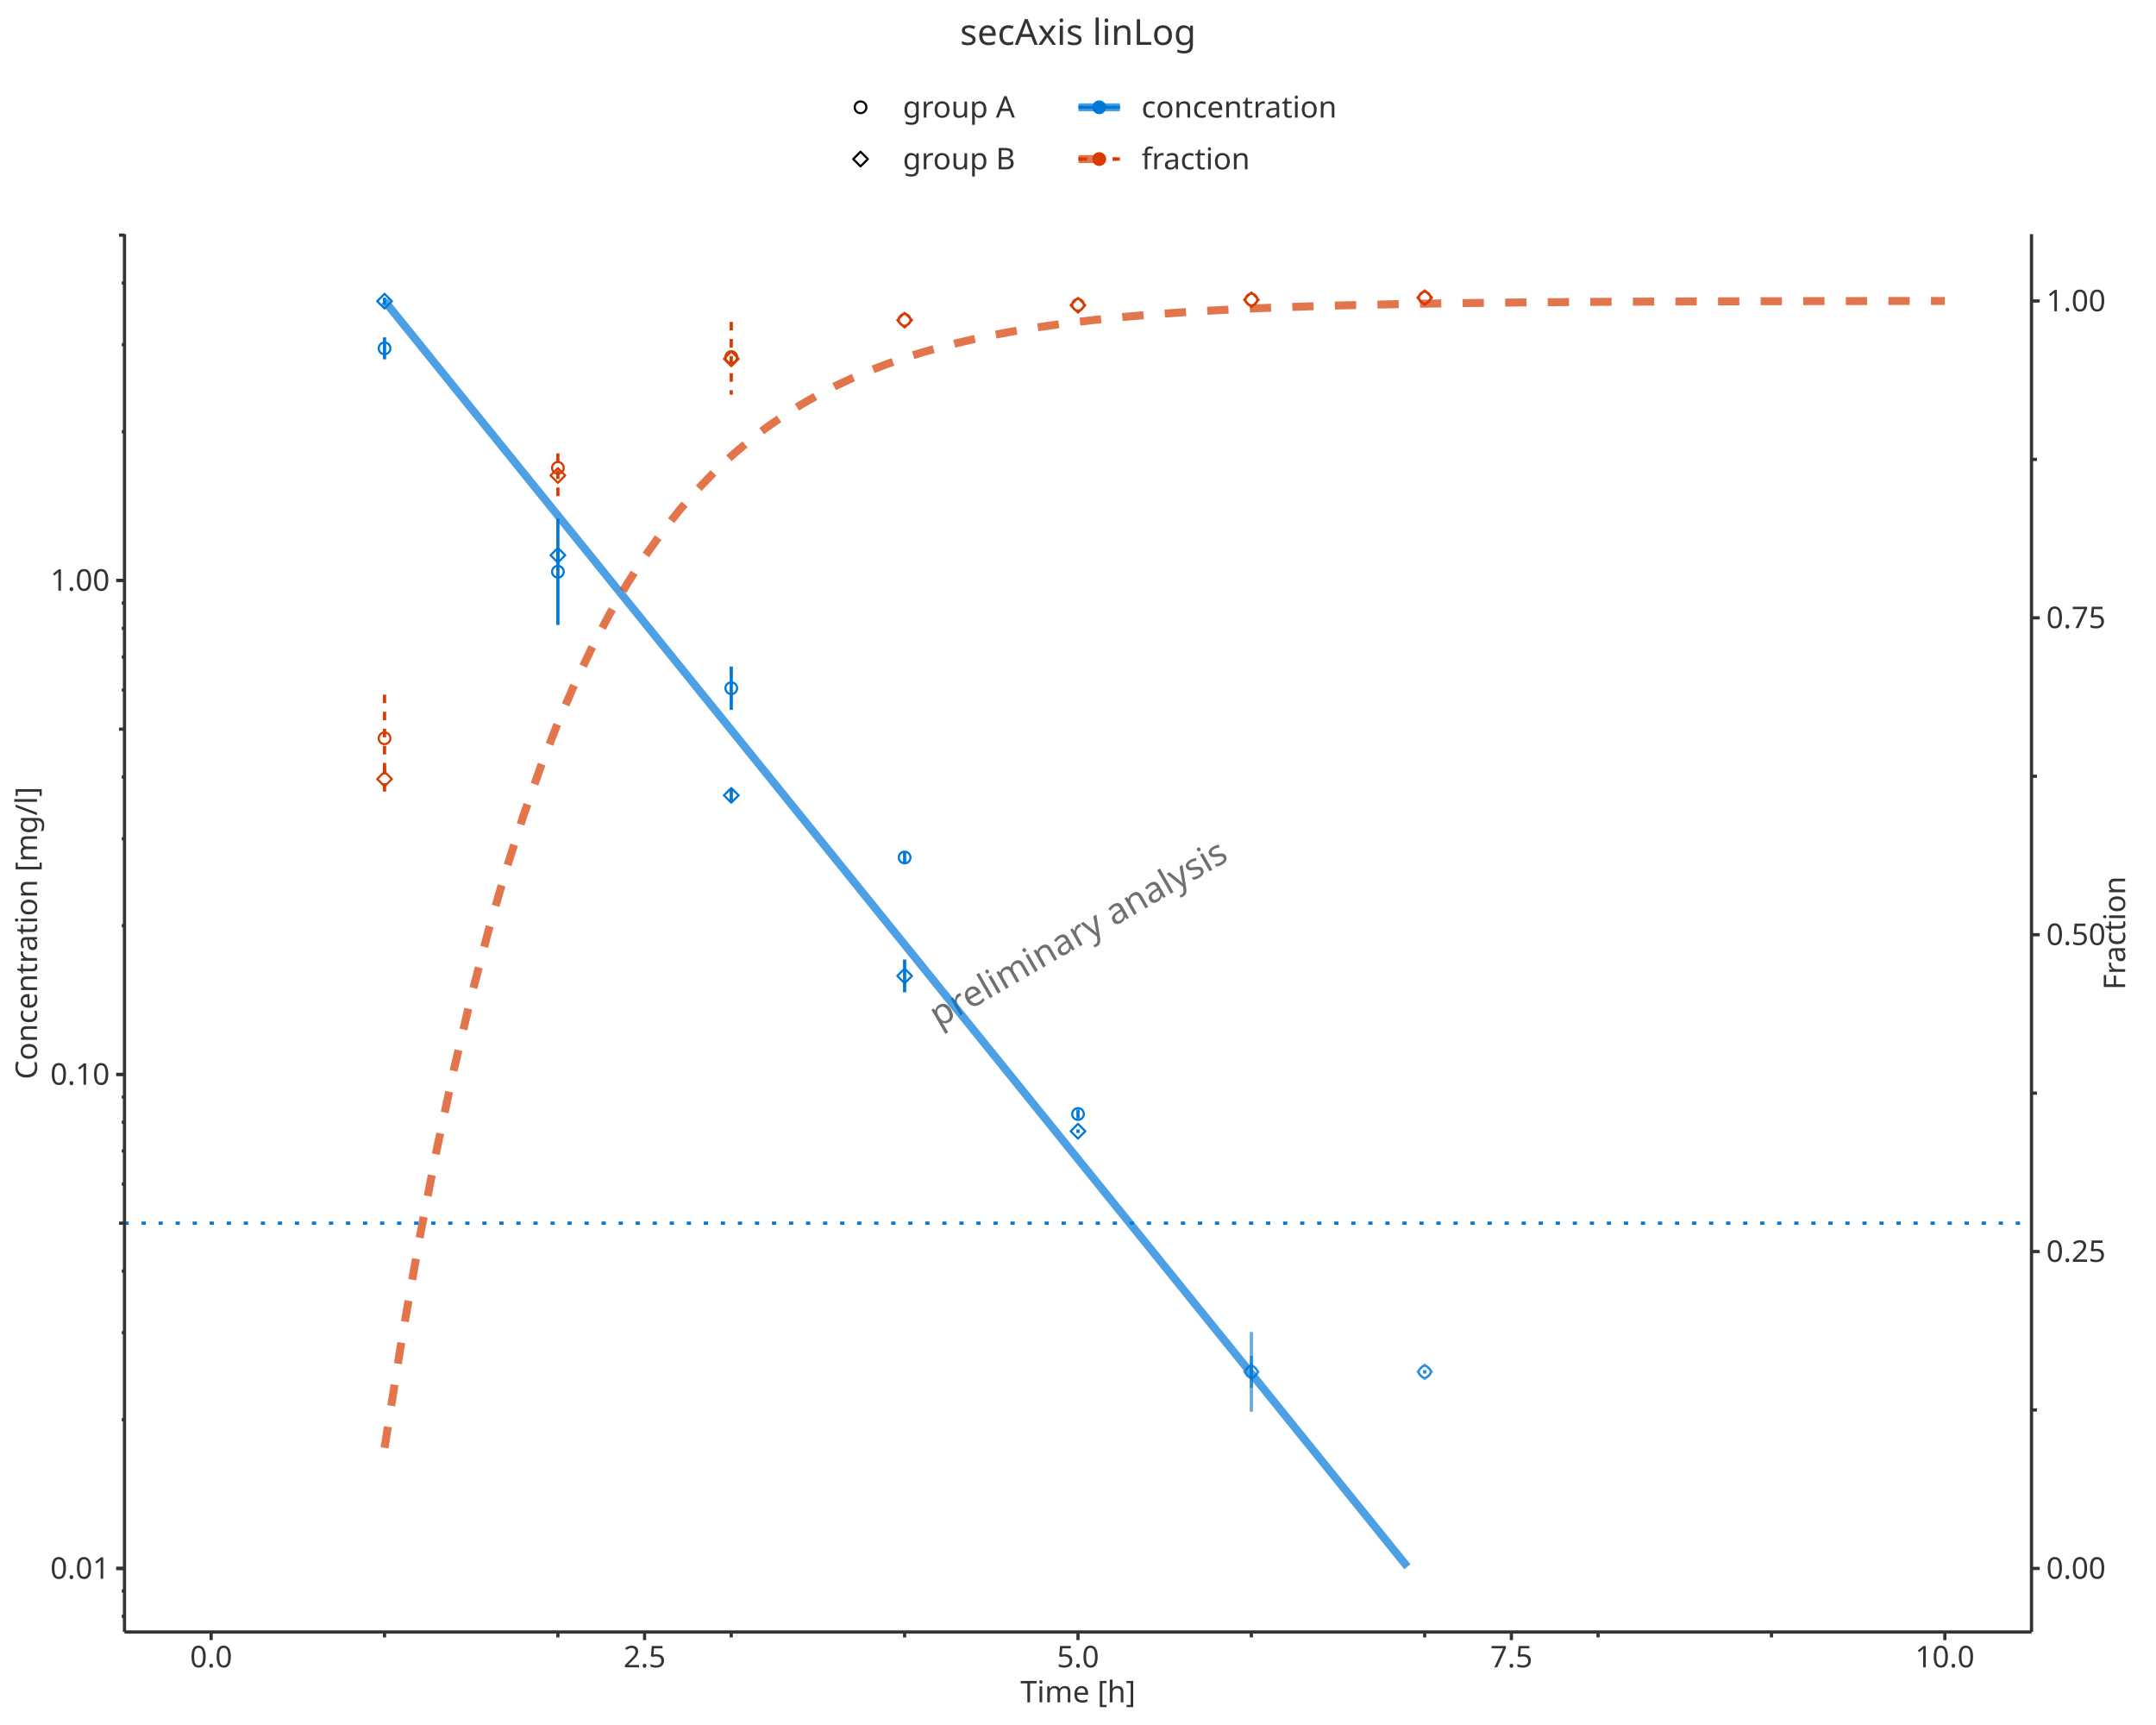
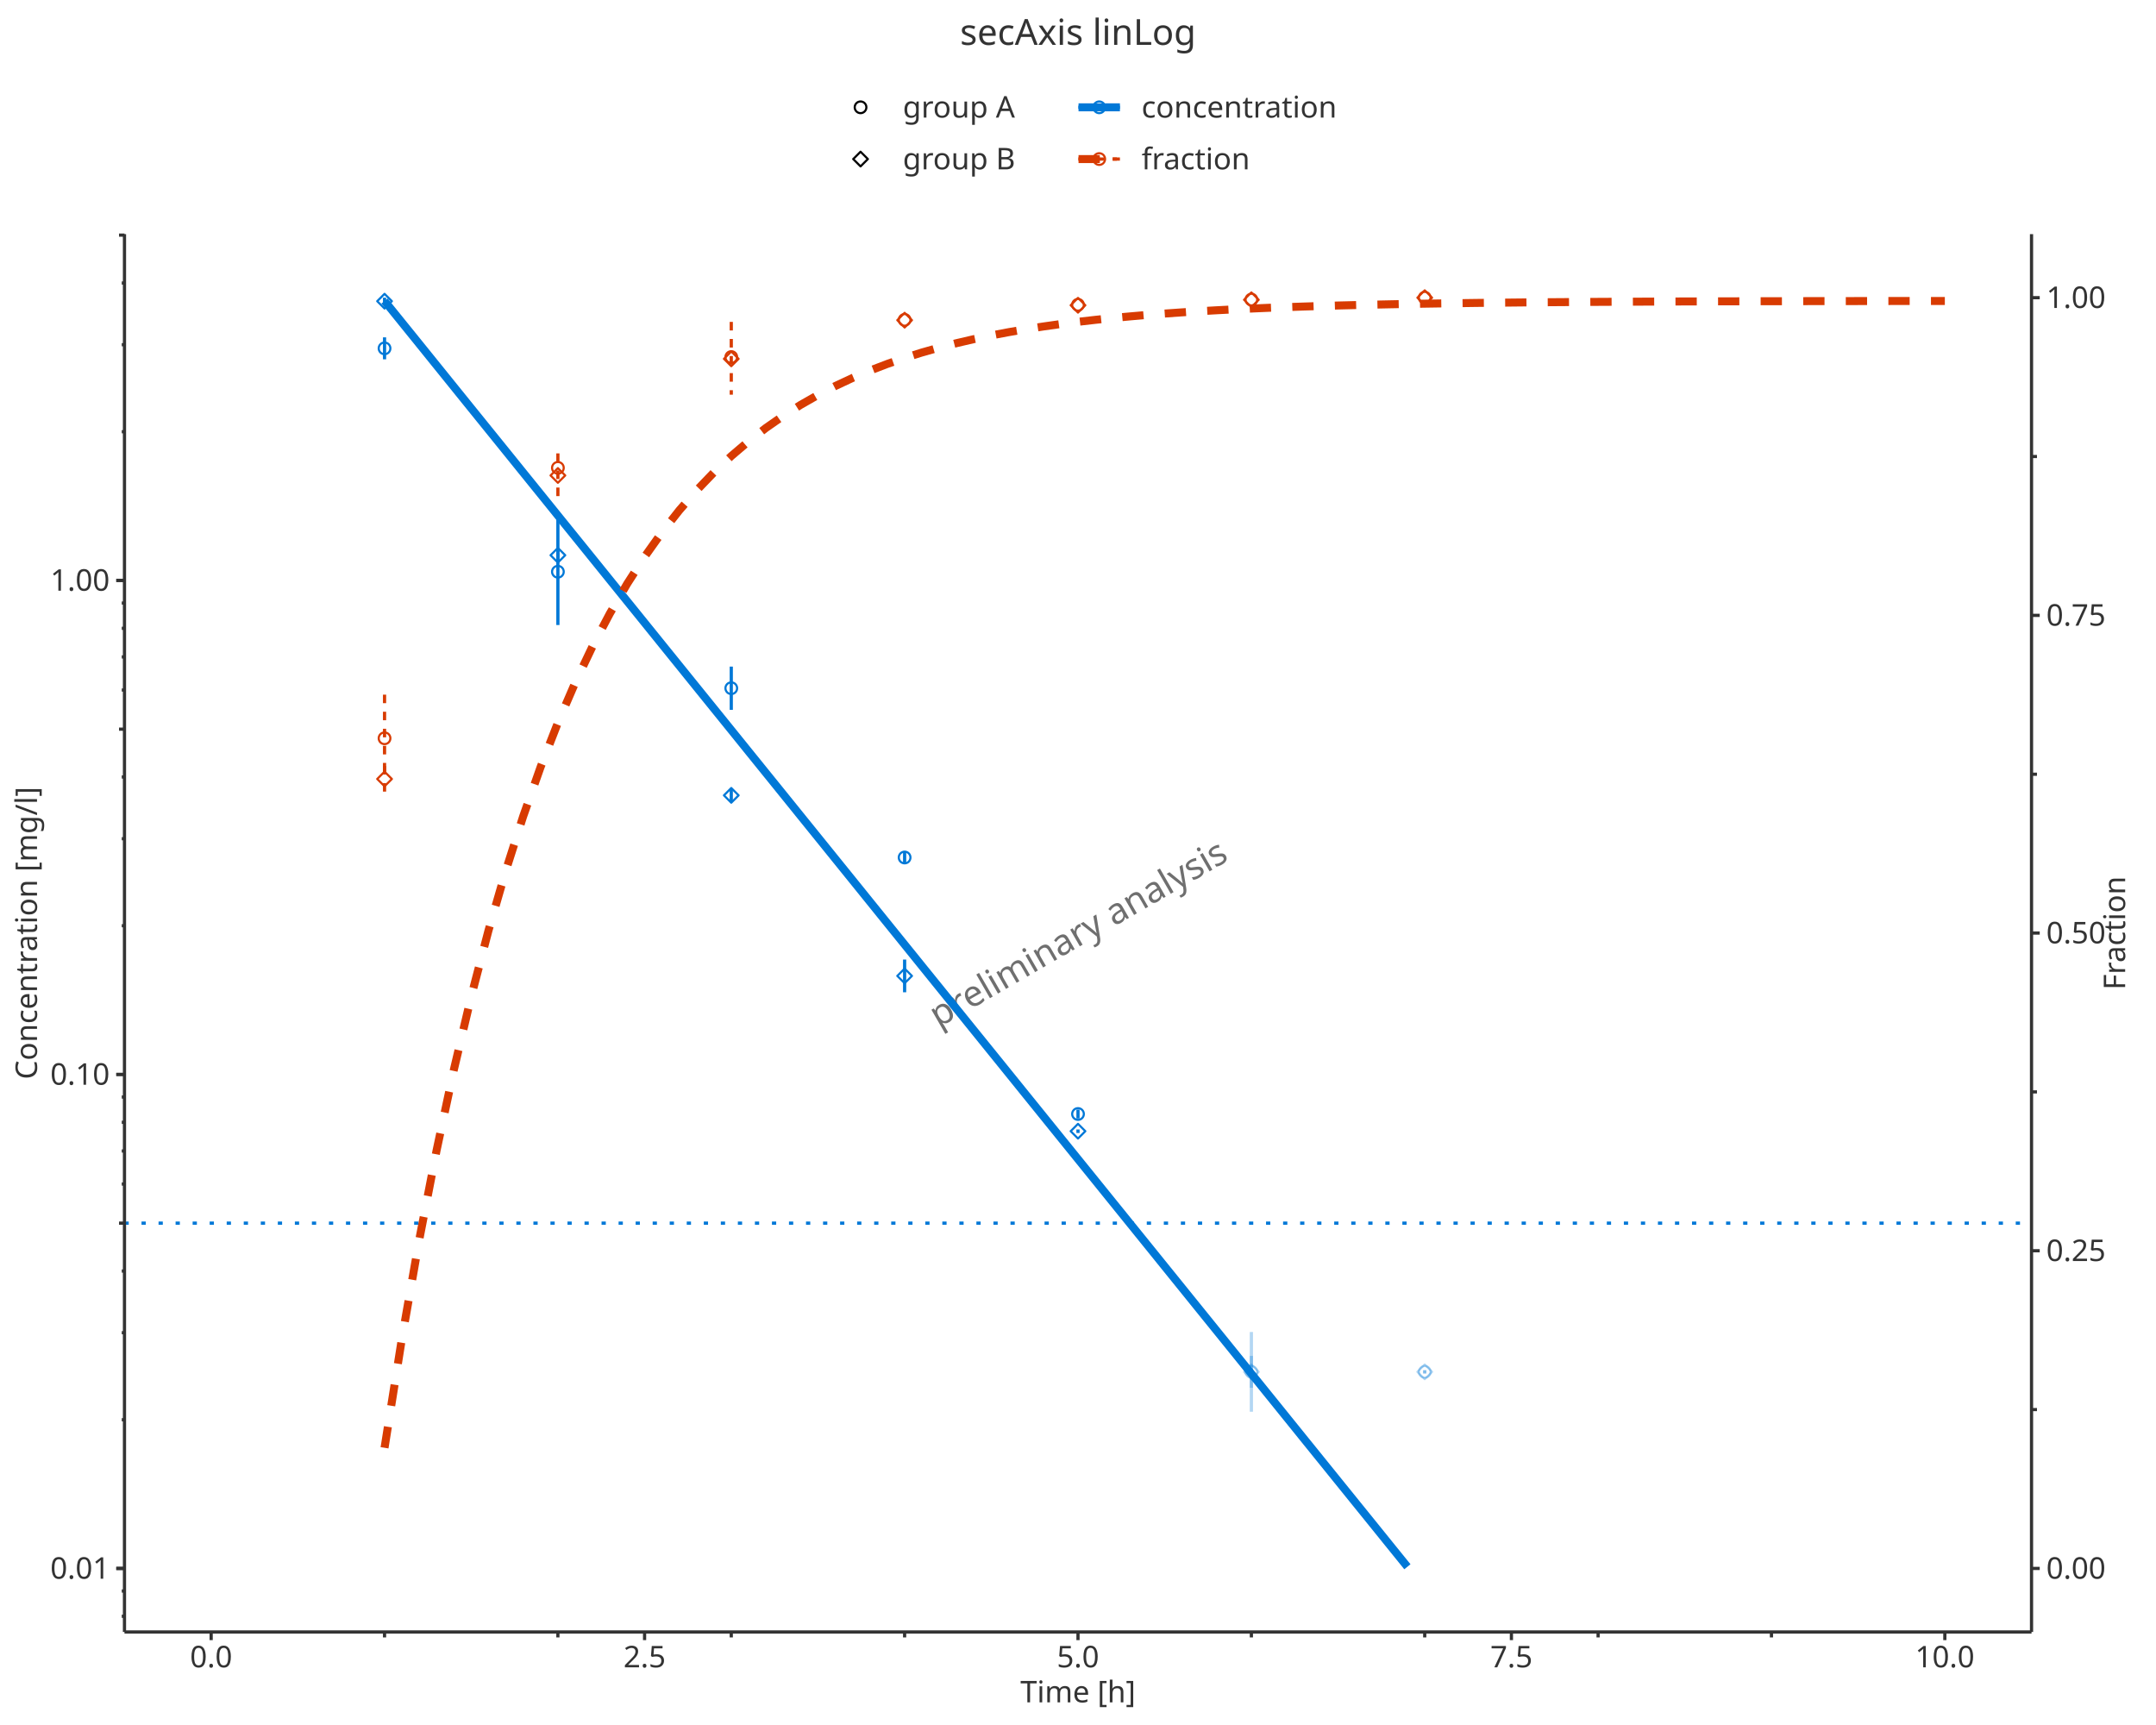
<svg xmlns="http://www.w3.org/2000/svg" class="svglite" data-engine-version="2.0" width="720.00pt" height="576.00pt" viewBox="0 0 720.00 576.00">
  <defs>
    <style type="text/css">
    .svglite line, .svglite polyline, .svglite polygon, .svglite path, .svglite rect, .svglite circle {
      fill: none;
      stroke: #000000;
      stroke-linecap: round;
      stroke-linejoin: round;
      stroke-miterlimit: 10.00;
    }
  </style>
  </defs>
  <rect width="100%" height="100%" style="stroke: none; fill: #FFFFFF;" />
  <defs>
    <clipPath id="cpMC4wMHw3MjAuMDB8MC4wMHw1NzYuMDA=">
      <rect x="0.00" y="0.00" width="720.00" height="576.00" />
    </clipPath>
  </defs>
  <g clip-path="url(#cpMC4wMHw3MjAuMDB8MC4wMHw1NzYuMDA=)">
    <rect x="0.00" y="0.00" width="720.00" height="576.00" style="stroke-width: 1.07; stroke: none; fill: #FFFFFF;" />
  </g>
  <defs>
    <clipPath id="cpNDEuNTd8Njc4LjQzfDc4LjE5fDU0NC45Mw==">
      <rect x="41.57" y="78.19" width="636.85" height="466.75" />
    </clipPath>
  </defs>
  <g clip-path="url(#cpNDEuNTd8Njc4LjQzfDc4LjE5fDU0NC45Mw==)">
    <rect x="41.57" y="78.19" width="636.85" height="466.75" style="stroke-width: 1.07; stroke: none; fill: #FFFFFF;" />
    <text transform="translate(362.06,315.14) rotate(-30)" text-anchor="middle" style="font-size: 12.00px; fill: #333333; fill-opacity: 0.70; font-family: sans;" textLength="105.39px" lengthAdjust="spacingAndGlyphs">preliminary analysis</text>
-     <polyline points="128.42,100.50 134.21,107.66 140.00,114.82 145.79,121.99 151.57,129.15 157.36,136.32 163.15,143.48 168.94,150.64 174.73,157.81 180.52,164.97 186.31,172.14 192.10,179.30 197.89,186.46 203.68,193.63 209.47,200.79 215.26,207.95 221.05,215.12 226.84,222.28 232.63,229.45 238.42,236.61 244.21,243.77 250.00,250.94 255.79,258.10 261.58,265.26 267.37,272.43 273.16,279.59 278.95,286.76 284.74,293.92 290.52,301.08 296.31,308.25 302.10,315.41 307.89,322.58 313.68,329.74 319.47,336.90 325.26,344.07 331.05,351.23 336.84,358.39 342.63,365.56 348.42,372.72 354.21,379.89 360.00,387.05 365.79,394.21 371.58,401.38 377.37,408.54 383.16,415.70 388.95,422.87 394.74,430.03 400.53,437.20 406.32,444.36 412.11,451.52 417.90,458.69 423.69,465.85 429.48,473.02 435.26,480.18 441.05,487.34 446.84,494.51 452.63,501.67 458.42,508.83 464.21,516.00 470.00,523.16 " style="stroke-width: 2.67; stroke: #0078D7; stroke-opacity: 0.70; stroke-linecap: butt;" />
-     <polyline points="128.42,483.44 134.21,446.99 140.00,414.01 145.79,384.17 151.57,357.17 157.36,332.74 163.15,310.64 168.94,290.64 174.73,272.54 180.52,256.16 186.31,241.34 192.10,227.94 197.89,215.80 203.68,204.83 209.47,194.89 215.26,185.91 221.05,177.77 226.84,170.42 232.63,163.76 238.42,157.73 244.21,152.28 250.00,147.35 255.79,142.89 261.58,138.85 267.37,135.19 273.16,131.89 278.95,128.90 284.74,126.19 290.52,123.74 296.31,121.52 302.10,119.52 307.89,117.70 313.68,116.06 319.47,114.58 325.26,113.23 331.05,112.01 336.84,110.91 342.63,109.92 348.42,109.02 354.21,108.20 360.00,107.46 365.79,106.80 371.58,106.19 377.37,105.65 383.16,105.15 388.95,104.70 394.74,104.30 400.53,103.93 406.32,103.60 412.11,103.30 417.90,103.03 423.69,102.78 429.48,102.56 435.26,102.36 441.05,102.18 446.84,102.01 452.63,101.87 458.42,101.73 464.21,101.61 470.00,101.50 475.79,101.40 481.58,101.31 487.37,101.23 493.16,101.15 498.95,101.09 504.74,101.03 510.53,100.97 516.32,100.92 522.11,100.88 527.90,100.84 533.69,100.80 539.48,100.77 545.27,100.74 551.06,100.71 556.85,100.68 562.64,100.66 568.43,100.64 574.21,100.62 580.00,100.61 585.79,100.59 591.58,100.58 597.37,100.57 603.16,100.55 608.95,100.54 614.74,100.54 620.53,100.53 626.32,100.52 632.11,100.51 637.90,100.51 643.69,100.50 649.48,100.50 " style="stroke-width: 2.67; stroke: #D83B01; stroke-opacity: 0.70; stroke-dasharray: 7.11,7.11; stroke-linecap: butt;" />
+     <polyline points="128.42,100.50 134.21,107.66 140.00,114.82 145.79,121.99 151.57,129.15 157.36,136.32 163.15,143.48 168.94,150.64 174.73,157.81 180.52,164.97 186.31,172.14 192.10,179.30 197.89,186.46 203.68,193.63 209.47,200.79 215.26,207.95 221.05,215.12 226.84,222.28 232.63,229.45 238.42,236.61 244.21,243.77 250.00,250.94 255.79,258.10 261.58,265.26 267.37,272.43 273.16,279.59 278.95,286.76 284.74,293.92 290.52,301.08 296.31,308.25 302.10,315.41 307.89,322.58 313.68,329.74 319.47,336.90 325.26,344.07 331.05,351.23 336.84,358.39 342.63,365.56 348.42,372.72 354.21,379.89 360.00,387.05 365.79,394.21 371.58,401.38 377.37,408.54 383.16,415.70 388.95,422.87 394.74,430.03 400.53,437.20 406.32,444.36 412.11,451.52 417.90,458.69 423.69,465.85 429.48,473.02 435.26,480.18 441.05,487.34 446.84,494.51 452.63,501.67 458.42,508.83 464.21,516.00 470.00,523.16 " style="stroke-width: 2.67; stroke: #0078D7; stroke-linecap: butt;" />
+     <polyline points="128.42,483.44 134.21,446.99 140.00,414.01 145.79,384.17 151.57,357.17 157.36,332.74 163.15,310.64 168.94,290.64 174.73,272.54 180.52,256.16 186.31,241.34 192.10,227.94 197.89,215.80 203.68,204.83 209.47,194.89 215.26,185.91 221.05,177.77 226.84,170.42 232.63,163.76 238.42,157.73 244.21,152.28 250.00,147.35 255.79,142.89 261.58,138.85 267.37,135.19 273.16,131.89 278.95,128.90 284.74,126.19 290.52,123.74 296.31,121.52 302.10,119.52 307.89,117.70 313.68,116.06 319.47,114.58 325.26,113.23 331.05,112.01 336.84,110.91 342.63,109.92 348.42,109.02 354.21,108.20 360.00,107.46 365.79,106.80 371.58,106.19 377.37,105.65 383.16,105.15 388.95,104.70 394.74,104.30 400.53,103.93 406.32,103.60 412.11,103.30 417.90,103.03 423.69,102.78 429.48,102.56 435.26,102.36 441.05,102.18 446.84,102.01 452.63,101.87 458.42,101.73 464.21,101.61 470.00,101.50 475.79,101.40 481.58,101.31 487.37,101.23 493.16,101.15 498.95,101.09 504.74,101.03 510.53,100.97 516.32,100.92 522.11,100.88 527.90,100.84 533.69,100.80 539.48,100.77 545.27,100.74 551.06,100.71 556.85,100.68 562.64,100.66 568.43,100.64 574.21,100.62 580.00,100.61 585.79,100.59 591.58,100.58 597.37,100.57 603.16,100.55 608.95,100.54 614.74,100.54 620.53,100.53 626.32,100.52 632.11,100.51 637.90,100.51 643.69,100.50 649.48,100.50 " style="stroke-width: 2.67; stroke: #D83B01; stroke-dasharray: 7.11,7.11; stroke-linecap: butt;" />
    <polyline points="128.42,112.65 128.42,112.65 " style="stroke-width: 1.07; stroke: #0078D7; stroke-linecap: butt;" />
    <polyline points="128.42,112.65 128.42,119.99 " style="stroke-width: 1.07; stroke: #0078D7; stroke-linecap: butt;" />
    <polyline points="128.42,119.99 128.42,119.99 " style="stroke-width: 1.07; stroke: #0078D7; stroke-linecap: butt;" />
    <polyline points="186.31,173.11 186.31,173.11 " style="stroke-width: 1.07; stroke: #0078D7; stroke-linecap: butt;" />
    <polyline points="186.31,173.11 186.31,208.71 " style="stroke-width: 1.07; stroke: #0078D7; stroke-linecap: butt;" />
    <polyline points="186.31,208.71 186.31,208.71 " style="stroke-width: 1.07; stroke: #0078D7; stroke-linecap: butt;" />
    <polyline points="244.21,222.58 244.21,222.58 " style="stroke-width: 1.07; stroke: #0078D7; stroke-linecap: butt;" />
    <polyline points="244.21,222.58 244.21,237.02 " style="stroke-width: 1.07; stroke: #0078D7; stroke-linecap: butt;" />
    <polyline points="244.21,237.02 244.21,237.02 " style="stroke-width: 1.07; stroke: #0078D7; stroke-linecap: butt;" />
    <polyline points="302.10,284.23 302.10,284.23 " style="stroke-width: 1.07; stroke: #0078D7; stroke-linecap: butt;" />
    <polyline points="302.10,284.23 302.10,288.43 " style="stroke-width: 1.07; stroke: #0078D7; stroke-linecap: butt;" />
    <polyline points="302.10,288.43 302.10,288.43 " style="stroke-width: 1.07; stroke: #0078D7; stroke-linecap: butt;" />
    <polyline points="360.00,370.48 360.00,370.48 " style="stroke-width: 1.07; stroke: #0078D7; stroke-linecap: butt;" />
    <polyline points="360.00,370.48 360.00,373.48 " style="stroke-width: 1.07; stroke: #0078D7; stroke-linecap: butt;" />
    <polyline points="360.00,373.48 360.00,373.48 " style="stroke-width: 1.07; stroke: #0078D7; stroke-linecap: butt;" />
-     <polyline points="417.90,444.77 417.90,444.77 " style="stroke-width: 1.07; stroke: #0078D7; stroke-opacity: 0.62; stroke-linecap: butt;" />
-     <polyline points="417.90,444.77 417.90,471.39 " style="stroke-width: 1.07; stroke: #0078D7; stroke-opacity: 0.62; stroke-linecap: butt;" />
-     <polyline points="417.90,471.39 417.90,471.39 " style="stroke-width: 1.07; stroke: #0078D7; stroke-opacity: 0.62; stroke-linecap: butt;" />
-     <polyline points="475.79,457.60 475.79,457.60 " style="stroke-width: 1.07; stroke: #0078D7; stroke-opacity: 0.62; stroke-linecap: butt;" />
-     <polyline points="475.79,457.60 475.79,458.55 " style="stroke-width: 1.07; stroke: #0078D7; stroke-opacity: 0.62; stroke-linecap: butt;" />
-     <polyline points="475.79,458.55 475.79,458.55 " style="stroke-width: 1.07; stroke: #0078D7; stroke-opacity: 0.62; stroke-linecap: butt;" />
+     <polyline points="417.90,444.77 417.90,444.77 " style="stroke-width: 1.07; stroke: #0078D7; stroke-opacity: 0.30; stroke-linecap: butt;" />
+     <polyline points="417.90,444.77 417.90,471.39 " style="stroke-width: 1.07; stroke: #0078D7; stroke-opacity: 0.30; stroke-linecap: butt;" />
+     <polyline points="417.90,471.39 417.90,471.39 " style="stroke-width: 1.07; stroke: #0078D7; stroke-opacity: 0.30; stroke-linecap: butt;" />
+     <polyline points="475.79,457.60 475.79,457.60 " style="stroke-width: 1.07; stroke: #0078D7; stroke-opacity: 0.30; stroke-linecap: butt;" />
+     <polyline points="475.79,457.60 475.79,458.55 " style="stroke-width: 1.07; stroke: #0078D7; stroke-opacity: 0.30; stroke-linecap: butt;" />
+     <polyline points="475.79,458.55 475.79,458.55 " style="stroke-width: 1.07; stroke: #0078D7; stroke-opacity: 0.30; stroke-linecap: butt;" />
    <polyline points="128.42,99.40 128.42,99.40 " style="stroke-width: 1.07; stroke: #0078D7; stroke-linecap: butt;" />
    <polyline points="128.42,99.40 128.42,101.73 " style="stroke-width: 1.07; stroke: #0078D7; stroke-linecap: butt;" />
    <polyline points="128.42,101.73 128.42,101.73 " style="stroke-width: 1.07; stroke: #0078D7; stroke-linecap: butt;" />
    <polyline points="186.31,183.97 186.31,183.97 " style="stroke-width: 1.07; stroke: #0078D7; stroke-linecap: butt;" />
    <polyline points="186.31,183.97 186.31,186.83 " style="stroke-width: 1.07; stroke: #0078D7; stroke-linecap: butt;" />
    <polyline points="186.31,186.83 186.31,186.83 " style="stroke-width: 1.07; stroke: #0078D7; stroke-linecap: butt;" />
    <polyline points="244.21,263.42 244.21,263.42 " style="stroke-width: 1.07; stroke: #0078D7; stroke-linecap: butt;" />
    <polyline points="244.21,263.42 244.21,267.73 " style="stroke-width: 1.07; stroke: #0078D7; stroke-linecap: butt;" />
    <polyline points="244.21,267.73 244.21,267.73 " style="stroke-width: 1.07; stroke: #0078D7; stroke-linecap: butt;" />
    <polyline points="302.10,320.40 302.10,320.40 " style="stroke-width: 1.07; stroke: #0078D7; stroke-linecap: butt;" />
    <polyline points="302.10,320.40 302.10,331.34 " style="stroke-width: 1.07; stroke: #0078D7; stroke-linecap: butt;" />
    <polyline points="302.10,331.34 302.10,331.34 " style="stroke-width: 1.07; stroke: #0078D7; stroke-linecap: butt;" />
    <polyline points="360.00,377.14 360.00,377.14 " style="stroke-width: 1.07; stroke: #0078D7; stroke-linecap: butt;" />
    <polyline points="360.00,377.14 360.00,378.31 " style="stroke-width: 1.07; stroke: #0078D7; stroke-linecap: butt;" />
    <polyline points="360.00,378.31 360.00,378.31 " style="stroke-width: 1.07; stroke: #0078D7; stroke-linecap: butt;" />
-     <polyline points="417.90,452.75 417.90,452.75 " style="stroke-width: 1.07; stroke: #0078D7; stroke-opacity: 0.62; stroke-linecap: butt;" />
-     <polyline points="417.90,452.75 417.90,463.40 " style="stroke-width: 1.07; stroke: #0078D7; stroke-opacity: 0.62; stroke-linecap: butt;" />
-     <polyline points="417.90,463.40 417.90,463.40 " style="stroke-width: 1.07; stroke: #0078D7; stroke-opacity: 0.62; stroke-linecap: butt;" />
-     <polyline points="475.79,457.47 475.79,457.47 " style="stroke-width: 1.07; stroke: #0078D7; stroke-opacity: 0.62; stroke-linecap: butt;" />
-     <polyline points="475.79,457.47 475.79,458.68 " style="stroke-width: 1.07; stroke: #0078D7; stroke-opacity: 0.62; stroke-linecap: butt;" />
-     <polyline points="475.79,458.68 475.79,458.68 " style="stroke-width: 1.07; stroke: #0078D7; stroke-opacity: 0.62; stroke-linecap: butt;" />
+     <polyline points="417.90,452.75 417.90,452.75 " style="stroke-width: 1.07; stroke: #0078D7; stroke-opacity: 0.30; stroke-linecap: butt;" />
+     <polyline points="417.90,452.75 417.90,463.40 " style="stroke-width: 1.07; stroke: #0078D7; stroke-opacity: 0.30; stroke-linecap: butt;" />
+     <polyline points="417.90,463.40 417.90,463.40 " style="stroke-width: 1.07; stroke: #0078D7; stroke-opacity: 0.30; stroke-linecap: butt;" />
+     <polyline points="475.79,457.47 475.79,457.47 " style="stroke-width: 1.07; stroke: #0078D7; stroke-opacity: 0.30; stroke-linecap: butt;" />
+     <polyline points="475.79,457.47 475.79,458.68 " style="stroke-width: 1.07; stroke: #0078D7; stroke-opacity: 0.30; stroke-linecap: butt;" />
+     <polyline points="475.79,458.68 475.79,458.68 " style="stroke-width: 1.07; stroke: #0078D7; stroke-opacity: 0.30; stroke-linecap: butt;" />
    <polyline points="128.42,231.95 128.42,231.95 " style="stroke-width: 1.07; stroke: #D83B01; stroke-dasharray: 2.85,2.85; stroke-linecap: butt;" />
    <polyline points="128.42,231.95 128.42,260.36 " style="stroke-width: 1.07; stroke: #D83B01; stroke-dasharray: 2.85,2.85; stroke-linecap: butt;" />
    <polyline points="128.42,260.36 128.42,260.36 " style="stroke-width: 1.07; stroke: #D83B01; stroke-dasharray: 2.85,2.85; stroke-linecap: butt;" />
    <polyline points="186.31,237.09 186.31,237.09 " style="stroke-width: 1.07; stroke: #D83B01; stroke-dasharray: 2.85,2.85; stroke-linecap: butt;" />
    <polyline points="244.21,158.00 244.21,158.00 " style="stroke-width: 1.07; stroke: #D83B01; stroke-dasharray: 2.85,2.85; stroke-linecap: butt;" />
    <polyline points="302.10,118.84 302.10,118.84 " style="stroke-width: 1.07; stroke: #D83B01; stroke-dasharray: 2.85,2.85; stroke-linecap: butt;" />
    <polyline points="360.00,110.50 360.00,110.50 " style="stroke-width: 1.07; stroke: #D83B01; stroke-dasharray: 2.85,2.85; stroke-linecap: butt;" />
    <polyline points="417.90,171.87 417.90,171.87 " style="stroke-width: 1.07; stroke: #D83B01; stroke-dasharray: 2.85,2.85; stroke-linecap: butt;" />
    <polyline points="475.79,102.19 475.79,102.19 " style="stroke-width: 1.07; stroke: #D83B01; stroke-dasharray: 2.85,2.85; stroke-linecap: butt;" />
    <polyline points="128.42,255.78 128.42,255.78 " style="stroke-width: 1.07; stroke: #D83B01; stroke-dasharray: 2.85,2.85; stroke-linecap: butt;" />
    <polyline points="128.42,255.78 128.42,264.36 " style="stroke-width: 1.07; stroke: #D83B01; stroke-dasharray: 2.85,2.85; stroke-linecap: butt;" />
    <polyline points="128.42,264.36 128.42,264.36 " style="stroke-width: 1.07; stroke: #D83B01; stroke-dasharray: 2.85,2.85; stroke-linecap: butt;" />
    <polyline points="186.31,151.40 186.31,151.40 " style="stroke-width: 1.07; stroke: #D83B01; stroke-dasharray: 2.85,2.85; stroke-linecap: butt;" />
    <polyline points="186.31,151.40 186.31,165.98 " style="stroke-width: 1.07; stroke: #D83B01; stroke-dasharray: 2.85,2.85; stroke-linecap: butt;" />
    <polyline points="186.31,165.98 186.31,165.98 " style="stroke-width: 1.07; stroke: #D83B01; stroke-dasharray: 2.85,2.85; stroke-linecap: butt;" />
    <polyline points="244.21,107.49 244.21,107.49 " style="stroke-width: 1.07; stroke: #D83B01; stroke-dasharray: 2.85,2.85; stroke-linecap: butt;" />
    <polyline points="244.21,107.49 244.21,131.78 " style="stroke-width: 1.07; stroke: #D83B01; stroke-dasharray: 2.85,2.85; stroke-linecap: butt;" />
    <polyline points="244.21,131.78 244.21,131.78 " style="stroke-width: 1.07; stroke: #D83B01; stroke-dasharray: 2.85,2.85; stroke-linecap: butt;" />
    <polyline points="302.10,137.57 302.10,137.57 " style="stroke-width: 1.07; stroke: #D83B01; stroke-dasharray: 2.85,2.85; stroke-linecap: butt;" />
    <polyline points="360.00,105.37 360.00,105.37 " style="stroke-width: 1.07; stroke: #D83B01; stroke-dasharray: 2.85,2.85; stroke-linecap: butt;" />
    <polyline points="417.90,130.44 417.90,130.44 " style="stroke-width: 1.07; stroke: #D83B01; stroke-dasharray: 2.85,2.85; stroke-linecap: butt;" />
    <polyline points="475.79,102.95 475.79,102.95 " style="stroke-width: 1.07; stroke: #D83B01; stroke-dasharray: 2.85,2.85; stroke-linecap: butt;" />
    <circle cx="128.42" cy="116.32" r="1.95" style="stroke-width: 0.71; stroke: #0078D7;" />
    <circle cx="186.31" cy="190.91" r="1.95" style="stroke-width: 0.71; stroke: #0078D7;" />
    <circle cx="244.21" cy="229.80" r="1.95" style="stroke-width: 0.71; stroke: #0078D7;" />
    <circle cx="302.10" cy="286.33" r="1.95" style="stroke-width: 0.71; stroke: #0078D7;" />
    <circle cx="360.00" cy="371.98" r="1.95" style="stroke-width: 0.71; stroke: #0078D7;" />
-     <circle cx="417.90" cy="458.08" r="1.95" style="stroke-width: 0.71; stroke: #0078D7; stroke-opacity: 0.62;" />
-     <circle cx="475.79" cy="458.08" r="1.95" style="stroke-width: 0.71; stroke: #0078D7; stroke-opacity: 0.62;" />
+     <circle cx="417.90" cy="458.08" r="1.95" style="stroke-width: 0.71; stroke: #0078D7; stroke-opacity: 0.30;" />
+     <circle cx="475.79" cy="458.08" r="1.95" style="stroke-width: 0.71; stroke: #0078D7; stroke-opacity: 0.30;" />
    <polygon points="128.42,103.02 130.87,100.57 128.42,98.12 125.97,100.57 " style="stroke-width: 0.71; stroke: #0078D7; fill: none;" />
    <polygon points="186.31,187.85 188.76,185.40 186.31,182.95 183.86,185.40 " style="stroke-width: 0.71; stroke: #0078D7; fill: none;" />
    <polygon points="244.21,268.03 246.66,265.58 244.21,263.13 241.76,265.58 " style="stroke-width: 0.71; stroke: #0078D7; fill: none;" />
    <polygon points="302.10,328.32 304.55,325.87 302.10,323.42 299.65,325.87 " style="stroke-width: 0.71; stroke: #0078D7; fill: none;" />
    <polygon points="360.00,380.17 362.45,377.72 360.00,375.27 357.55,377.72 " style="stroke-width: 0.71; stroke: #0078D7; fill: none;" />
-     <polygon points="417.90,460.53 420.35,458.08 417.90,455.63 415.45,458.08 " style="stroke-width: 0.71; stroke: #0078D7; stroke-opacity: 0.62; fill: none;" />
-     <polygon points="475.79,460.53 478.24,458.08 475.79,455.63 473.34,458.08 " style="stroke-width: 0.71; stroke: #0078D7; stroke-opacity: 0.62; fill: none;" />
+     <polygon points="417.90,460.53 420.35,458.08 417.90,455.63 415.45,458.08 " style="stroke-width: 0.71; stroke: #0078D7; stroke-opacity: 0.30; fill: none;" />
+     <polygon points="475.79,460.53 478.24,458.08 475.79,455.63 473.34,458.08 " style="stroke-width: 0.71; stroke: #0078D7; stroke-opacity: 0.30; fill: none;" />
    <circle cx="128.42" cy="246.52" r="1.95" style="stroke-width: 0.71; stroke: #D83B01;" />
    <circle cx="186.31" cy="156.22" r="1.95" style="stroke-width: 0.71; stroke: #D83B01;" />
    <circle cx="244.21" cy="119.22" r="1.95" style="stroke-width: 0.71; stroke: #D83B01;" />
    <circle cx="302.10" cy="106.81" r="1.95" style="stroke-width: 0.71; stroke: #D83B01;" />
    <circle cx="360.00" cy="101.77" r="1.95" style="stroke-width: 0.71; stroke: #D83B01;" />
    <circle cx="417.90" cy="100.03" r="1.95" style="stroke-width: 0.71; stroke: #D83B01;" />
    <circle cx="475.79" cy="99.40" r="1.95" style="stroke-width: 0.71; stroke: #D83B01;" />
    <polygon points="128.42,262.56 130.87,260.11 128.42,257.66 125.97,260.11 " style="stroke-width: 0.71; stroke: #D83B01; fill: none;" />
    <polygon points="186.31,161.21 188.76,158.76 186.31,156.31 183.86,158.76 " style="stroke-width: 0.71; stroke: #D83B01; fill: none;" />
    <polygon points="244.21,122.27 246.66,119.82 244.21,117.37 241.76,119.82 " style="stroke-width: 0.71; stroke: #D83B01; fill: none;" />
    <polygon points="302.10,109.36 304.55,106.91 302.10,104.46 299.65,106.91 " style="stroke-width: 0.71; stroke: #D83B01; fill: none;" />
    <polygon points="360.00,104.38 362.45,101.93 360.00,99.48 357.55,101.93 " style="stroke-width: 0.71; stroke: #D83B01; fill: none;" />
    <polygon points="417.90,102.55 420.35,100.10 417.90,97.65 415.45,100.10 " style="stroke-width: 0.71; stroke: #D83B01; fill: none;" />
    <polygon points="475.79,101.85 478.24,99.40 475.79,96.95 473.34,99.40 " style="stroke-width: 0.71; stroke: #D83B01; fill: none;" />
    <line x1="41.57" y1="408.42" x2="678.43" y2="408.42" style="stroke-width: 1.07; stroke: #0078D7; stroke-dasharray: 1.42,4.27; stroke-linecap: butt;" />
  </g>
  <g clip-path="url(#cpMC4wMHw3MjAuMDB8MC4wMHw1NzYuMDA=)">
    <polyline points="41.57,544.93 41.57,78.19 " style="stroke-width: 1.07; stroke: #333333; stroke-linecap: butt;" />
    <text x="36.64" y="527.16" text-anchor="end" style="font-size: 10.00px; fill: #333333; font-family: sans;" textLength="19.46px" lengthAdjust="spacingAndGlyphs">0.01</text>
    <text x="36.64" y="362.21" text-anchor="end" style="font-size: 10.00px; fill: #333333; font-family: sans;" textLength="19.46px" lengthAdjust="spacingAndGlyphs">0.10</text>
    <text x="36.64" y="197.25" text-anchor="end" style="font-size: 10.00px; fill: #333333; font-family: sans;" textLength="19.46px" lengthAdjust="spacingAndGlyphs">1.00</text>
    <polyline points="41.57,523.72 38.83,523.72 " style="stroke-width: 1.07; stroke: #333333; stroke-linecap: butt;" />
    <polyline points="41.57,358.76 38.83,358.76 " style="stroke-width: 1.07; stroke: #333333; stroke-linecap: butt;" />
    <polyline points="41.57,193.81 38.83,193.81 " style="stroke-width: 1.07; stroke: #333333; stroke-linecap: butt;" />
    <polyline points="41.57,539.70 40.66,539.70 " style="stroke-width: 1.07; stroke: #333333; stroke-linecap: butt;" />
    <polyline points="41.57,531.27 40.66,531.27 " style="stroke-width: 1.07; stroke: #333333; stroke-linecap: butt;" />
    <polyline points="41.57,523.72 38.83,523.72 " style="stroke-width: 1.07; stroke: #333333; stroke-linecap: butt;" />
    <polyline points="41.57,474.06 40.66,474.06 " style="stroke-width: 1.07; stroke: #333333; stroke-linecap: butt;" />
    <polyline points="41.57,445.01 40.66,445.01 " style="stroke-width: 1.07; stroke: #333333; stroke-linecap: butt;" />
    <polyline points="41.57,424.41 40.66,424.41 " style="stroke-width: 1.07; stroke: #333333; stroke-linecap: butt;" />
    <polyline points="41.57,408.42 39.75,408.42 " style="stroke-width: 1.07; stroke: #333333; stroke-linecap: butt;" />
    <polyline points="41.57,395.36 40.66,395.36 " style="stroke-width: 1.07; stroke: #333333; stroke-linecap: butt;" />
    <polyline points="41.57,384.32 40.66,384.32 " style="stroke-width: 1.07; stroke: #333333; stroke-linecap: butt;" />
    <polyline points="41.57,374.75 40.66,374.75 " style="stroke-width: 1.07; stroke: #333333; stroke-linecap: butt;" />
    <polyline points="41.57,366.31 40.66,366.31 " style="stroke-width: 1.07; stroke: #333333; stroke-linecap: butt;" />
    <polyline points="41.57,358.76 38.83,358.76 " style="stroke-width: 1.07; stroke: #333333; stroke-linecap: butt;" />
    <polyline points="41.57,309.11 40.66,309.11 " style="stroke-width: 1.07; stroke: #333333; stroke-linecap: butt;" />
    <polyline points="41.57,280.06 40.66,280.06 " style="stroke-width: 1.07; stroke: #333333; stroke-linecap: butt;" />
    <polyline points="41.57,259.45 40.66,259.45 " style="stroke-width: 1.07; stroke: #333333; stroke-linecap: butt;" />
    <polyline points="41.57,243.47 39.75,243.47 " style="stroke-width: 1.07; stroke: #333333; stroke-linecap: butt;" />
    <polyline points="41.57,230.41 40.66,230.41 " style="stroke-width: 1.07; stroke: #333333; stroke-linecap: butt;" />
    <polyline points="41.57,219.36 40.66,219.36 " style="stroke-width: 1.07; stroke: #333333; stroke-linecap: butt;" />
    <polyline points="41.57,209.80 40.66,209.80 " style="stroke-width: 1.07; stroke: #333333; stroke-linecap: butt;" />
    <polyline points="41.57,201.36 40.66,201.36 " style="stroke-width: 1.07; stroke: #333333; stroke-linecap: butt;" />
    <polyline points="41.57,193.81 38.83,193.81 " style="stroke-width: 1.07; stroke: #333333; stroke-linecap: butt;" />
    <polyline points="41.57,144.16 40.66,144.16 " style="stroke-width: 1.07; stroke: #333333; stroke-linecap: butt;" />
    <polyline points="41.57,115.11 40.66,115.11 " style="stroke-width: 1.07; stroke: #333333; stroke-linecap: butt;" />
    <polyline points="41.57,94.50 40.66,94.50 " style="stroke-width: 1.07; stroke: #333333; stroke-linecap: butt;" />
    <polyline points="41.57,78.51 39.75,78.51 " style="stroke-width: 1.07; stroke: #333333; stroke-linecap: butt;" />
    <polyline points="678.43,544.93 678.43,78.19 " style="stroke-width: 1.07; stroke: #333333; stroke-linecap: butt;" />
    <polyline points="681.17,523.72 678.43,523.72 " style="stroke-width: 1.07; stroke: #333333; stroke-linecap: butt;" />
-     <polyline points="681.17,417.91 678.43,417.91 " style="stroke-width: 1.07; stroke: #333333; stroke-linecap: butt;" />
-     <polyline points="681.17,312.11 678.43,312.11 " style="stroke-width: 1.07; stroke: #333333; stroke-linecap: butt;" />
-     <polyline points="681.17,206.30 678.43,206.30 " style="stroke-width: 1.07; stroke: #333333; stroke-linecap: butt;" />
-     <polyline points="681.17,100.50 678.43,100.50 " style="stroke-width: 1.07; stroke: #333333; stroke-linecap: butt;" />
-     <polyline points="680.25,470.81 678.43,470.81 " style="stroke-width: 1.07; stroke: #333333; stroke-linecap: butt;" />
-     <polyline points="680.25,365.01 678.43,365.01 " style="stroke-width: 1.07; stroke: #333333; stroke-linecap: butt;" />
-     <polyline points="680.25,259.20 678.43,259.20 " style="stroke-width: 1.07; stroke: #333333; stroke-linecap: butt;" />
-     <polyline points="680.25,153.40 678.43,153.40 " style="stroke-width: 1.07; stroke: #333333; stroke-linecap: butt;" />
+     <polyline points="681.17,417.64 678.43,417.64 " style="stroke-width: 1.07; stroke: #333333; stroke-linecap: butt;" />
+     <polyline points="681.17,311.56 678.43,311.56 " style="stroke-width: 1.07; stroke: #333333; stroke-linecap: butt;" />
+     <polyline points="681.17,205.48 678.43,205.48 " style="stroke-width: 1.07; stroke: #333333; stroke-linecap: butt;" />
+     <polyline points="681.17,99.40 678.43,99.40 " style="stroke-width: 1.07; stroke: #333333; stroke-linecap: butt;" />
+     <polyline points="680.25,470.68 678.43,470.68 " style="stroke-width: 1.07; stroke: #333333; stroke-linecap: butt;" />
+     <polyline points="680.25,364.60 678.43,364.60 " style="stroke-width: 1.07; stroke: #333333; stroke-linecap: butt;" />
+     <polyline points="680.25,258.52 678.43,258.52 " style="stroke-width: 1.07; stroke: #333333; stroke-linecap: butt;" />
+     <polyline points="680.25,152.44 678.43,152.44 " style="stroke-width: 1.07; stroke: #333333; stroke-linecap: butt;" />
    <text x="683.36" y="527.16" style="font-size: 10.00px; fill: #333333; font-family: sans;" textLength="19.46px" lengthAdjust="spacingAndGlyphs">0.00</text>
-     <text x="683.36" y="421.35" style="font-size: 10.00px; fill: #333333; font-family: sans;" textLength="19.46px" lengthAdjust="spacingAndGlyphs">0.25</text>
-     <text x="683.36" y="315.55" style="font-size: 10.00px; fill: #333333; font-family: sans;" textLength="19.46px" lengthAdjust="spacingAndGlyphs">0.50</text>
-     <text x="683.36" y="209.74" style="font-size: 10.00px; fill: #333333; font-family: sans;" textLength="19.46px" lengthAdjust="spacingAndGlyphs">0.75</text>
-     <text x="683.36" y="103.94" style="font-size: 10.00px; fill: #333333; font-family: sans;" textLength="19.46px" lengthAdjust="spacingAndGlyphs">1.00</text>
+     <text x="683.36" y="421.08" style="font-size: 10.00px; fill: #333333; font-family: sans;" textLength="19.46px" lengthAdjust="spacingAndGlyphs">0.25</text>
+     <text x="683.36" y="315.00" style="font-size: 10.00px; fill: #333333; font-family: sans;" textLength="19.46px" lengthAdjust="spacingAndGlyphs">0.50</text>
+     <text x="683.36" y="208.92" style="font-size: 10.00px; fill: #333333; font-family: sans;" textLength="19.46px" lengthAdjust="spacingAndGlyphs">0.75</text>
+     <text x="683.36" y="102.84" style="font-size: 10.00px; fill: #333333; font-family: sans;" textLength="19.46px" lengthAdjust="spacingAndGlyphs">1.00</text>
    <polyline points="41.57,544.93 678.43,544.93 " style="stroke-width: 1.07; stroke: #333333; stroke-linecap: butt;" />
    <polyline points="70.52,544.93 70.52,547.67 " style="stroke-width: 1.07; stroke: #333333; stroke-linecap: butt;" />
    <polyline points="215.26,544.93 215.26,547.67 " style="stroke-width: 1.07; stroke: #333333; stroke-linecap: butt;" />
    <polyline points="360.00,544.93 360.00,547.67 " style="stroke-width: 1.07; stroke: #333333; stroke-linecap: butt;" />
    <polyline points="504.74,544.93 504.74,547.67 " style="stroke-width: 1.07; stroke: #333333; stroke-linecap: butt;" />
    <polyline points="649.48,544.93 649.48,547.67 " style="stroke-width: 1.07; stroke: #333333; stroke-linecap: butt;" />
    <polyline points="128.42,544.93 128.42,546.76 " style="stroke-width: 1.07; stroke: #333333; stroke-linecap: butt;" />
    <polyline points="186.31,544.93 186.31,546.76 " style="stroke-width: 1.07; stroke: #333333; stroke-linecap: butt;" />
    <polyline points="244.21,544.93 244.21,546.76 " style="stroke-width: 1.07; stroke: #333333; stroke-linecap: butt;" />
    <polyline points="302.10,544.93 302.10,546.76 " style="stroke-width: 1.07; stroke: #333333; stroke-linecap: butt;" />
    <polyline points="417.90,544.93 417.90,546.76 " style="stroke-width: 1.07; stroke: #333333; stroke-linecap: butt;" />
    <polyline points="475.79,544.93 475.79,546.76 " style="stroke-width: 1.07; stroke: #333333; stroke-linecap: butt;" />
    <polyline points="533.69,544.93 533.69,546.76 " style="stroke-width: 1.07; stroke: #333333; stroke-linecap: butt;" />
    <polyline points="591.58,544.93 591.58,546.76 " style="stroke-width: 1.07; stroke: #333333; stroke-linecap: butt;" />
    <text x="70.52" y="556.75" text-anchor="middle" style="font-size: 10.00px; fill: #333333; font-family: sans;" textLength="13.90px" lengthAdjust="spacingAndGlyphs">0.0</text>
    <text x="215.26" y="556.75" text-anchor="middle" style="font-size: 10.00px; fill: #333333; font-family: sans;" textLength="13.90px" lengthAdjust="spacingAndGlyphs">2.5</text>
    <text x="360.00" y="556.75" text-anchor="middle" style="font-size: 10.00px; fill: #333333; font-family: sans;" textLength="13.90px" lengthAdjust="spacingAndGlyphs">5.0</text>
    <text x="504.74" y="556.75" text-anchor="middle" style="font-size: 10.00px; fill: #333333; font-family: sans;" textLength="13.90px" lengthAdjust="spacingAndGlyphs">7.5</text>
    <text x="649.48" y="556.75" text-anchor="middle" style="font-size: 10.00px; fill: #333333; font-family: sans;" textLength="19.46px" lengthAdjust="spacingAndGlyphs">10.0</text>
    <text x="360.00" y="568.44" text-anchor="middle" style="font-size: 10.00px; fill: #333333; font-family: sans;" textLength="36.12px" lengthAdjust="spacingAndGlyphs">Time [h]</text>
    <text transform="translate(12.36,311.56) rotate(-90)" text-anchor="middle" style="font-size: 10.00px; fill: #333333; font-family: sans;" textLength="89.50px" lengthAdjust="spacingAndGlyphs">Concentration [mg/l]</text>
    <text transform="translate(709.70,311.56) rotate(-90)" text-anchor="middle" style="font-size: 10.00px; fill: #333333; font-family: sans;" textLength="36.13px" lengthAdjust="spacingAndGlyphs">Fraction</text>
    <rect x="273.26" y="16.23" width="68.75" height="51.00" style="stroke-width: 1.07; stroke: none; fill: #FFFFFF;" />
    <rect x="278.74" y="27.19" width="17.28" height="17.28" style="stroke-width: 1.07; stroke: none; fill: #FFFFFF;" />
    <circle cx="287.38" cy="35.83" r="1.95" style="stroke-width: 0.71;" />
    <rect x="278.74" y="44.47" width="17.28" height="17.28" style="stroke-width: 1.07; stroke: none; fill: #FFFFFF;" />
    <polygon points="287.38,55.56 289.83,53.11 287.38,50.66 284.93,53.11 " style="stroke-width: 0.71; fill: none;" />
    <text x="301.50" y="39.27" style="font-size: 10.00px; fill: #333333; font-family: sans;" textLength="35.03px" lengthAdjust="spacingAndGlyphs">group A</text>
    <text x="301.50" y="56.55" style="font-size: 10.00px; fill: #333333; font-family: sans;" textLength="35.03px" lengthAdjust="spacingAndGlyphs">group B</text>
    <rect x="352.97" y="16.23" width="93.77" height="51.00" style="stroke-width: 1.07; stroke: none; fill: #FFFFFF;" />
    <rect x="358.45" y="27.19" width="17.28" height="17.28" style="stroke-width: 1.07; stroke: none; fill: #FFFFFF;" />
-     <line x1="360.18" y1="35.83" x2="374.00" y2="35.83" style="stroke-width: 2.67; stroke: #0078D7; stroke-opacity: 0.70; stroke-linecap: butt;" />
+     <line x1="360.18" y1="35.83" x2="374.00" y2="35.83" style="stroke-width: 2.67; stroke: #0078D7; stroke-linecap: butt;" />
    <line x1="360.18" y1="35.83" x2="374.00" y2="35.83" style="stroke-width: 1.07; stroke: #0078D7; stroke-linecap: butt;" />
-     <circle cx="367.09" cy="35.83" r="1.95" style="stroke-width: 0.71; stroke: #0078D7; fill: #0078D7;" />
+     <circle cx="367.09" cy="35.83" r="1.95" style="stroke-width: 0.71; stroke: #0078D7;" />
    <line x1="360.18" y1="35.83" x2="374.00" y2="35.83" style="stroke-width: 1.07; stroke: #0078D7; stroke-dasharray: 1.42,4.27; stroke-linecap: butt;" />
    <rect x="358.45" y="44.47" width="17.28" height="17.28" style="stroke-width: 1.07; stroke: none; fill: #FFFFFF;" />
-     <line x1="360.18" y1="53.11" x2="374.00" y2="53.11" style="stroke-width: 2.67; stroke: #D83B01; stroke-opacity: 0.70; stroke-dasharray: 7.11,7.11; stroke-linecap: butt;" />
+     <line x1="360.18" y1="53.11" x2="374.00" y2="53.11" style="stroke-width: 2.67; stroke: #D83B01; stroke-dasharray: 7.11,7.11; stroke-linecap: butt;" />
    <line x1="360.18" y1="53.11" x2="374.00" y2="53.11" style="stroke-width: 1.07; stroke: #D83B01; stroke-dasharray: 2.85,2.85; stroke-linecap: butt;" />
-     <circle cx="367.09" cy="53.11" r="1.95" style="stroke-width: 0.71; stroke: #D83B01; fill: #D83B01;" />
+     <circle cx="367.09" cy="53.11" r="1.95" style="stroke-width: 0.71; stroke: #D83B01;" />
    <line x1="360.18" y1="53.11" x2="374.00" y2="53.11" style="stroke-width: 1.07; stroke: #D83B01; stroke-dasharray: 1.42,4.27; stroke-linecap: butt;" />
    <text x="381.21" y="39.27" style="font-size: 10.00px; fill: #333333; font-family: sans;" textLength="60.05px" lengthAdjust="spacingAndGlyphs">concentration</text>
    <text x="381.21" y="56.55" style="font-size: 10.00px; fill: #333333; font-family: sans;" textLength="32.80px" lengthAdjust="spacingAndGlyphs">fraction</text>
    <text x="360.00" y="14.98" text-anchor="middle" style="font-size: 12.00px; fill: #333333; font-family: sans;" textLength="76.72px" lengthAdjust="spacingAndGlyphs">secAxis linLog</text>
  </g>
</svg>
